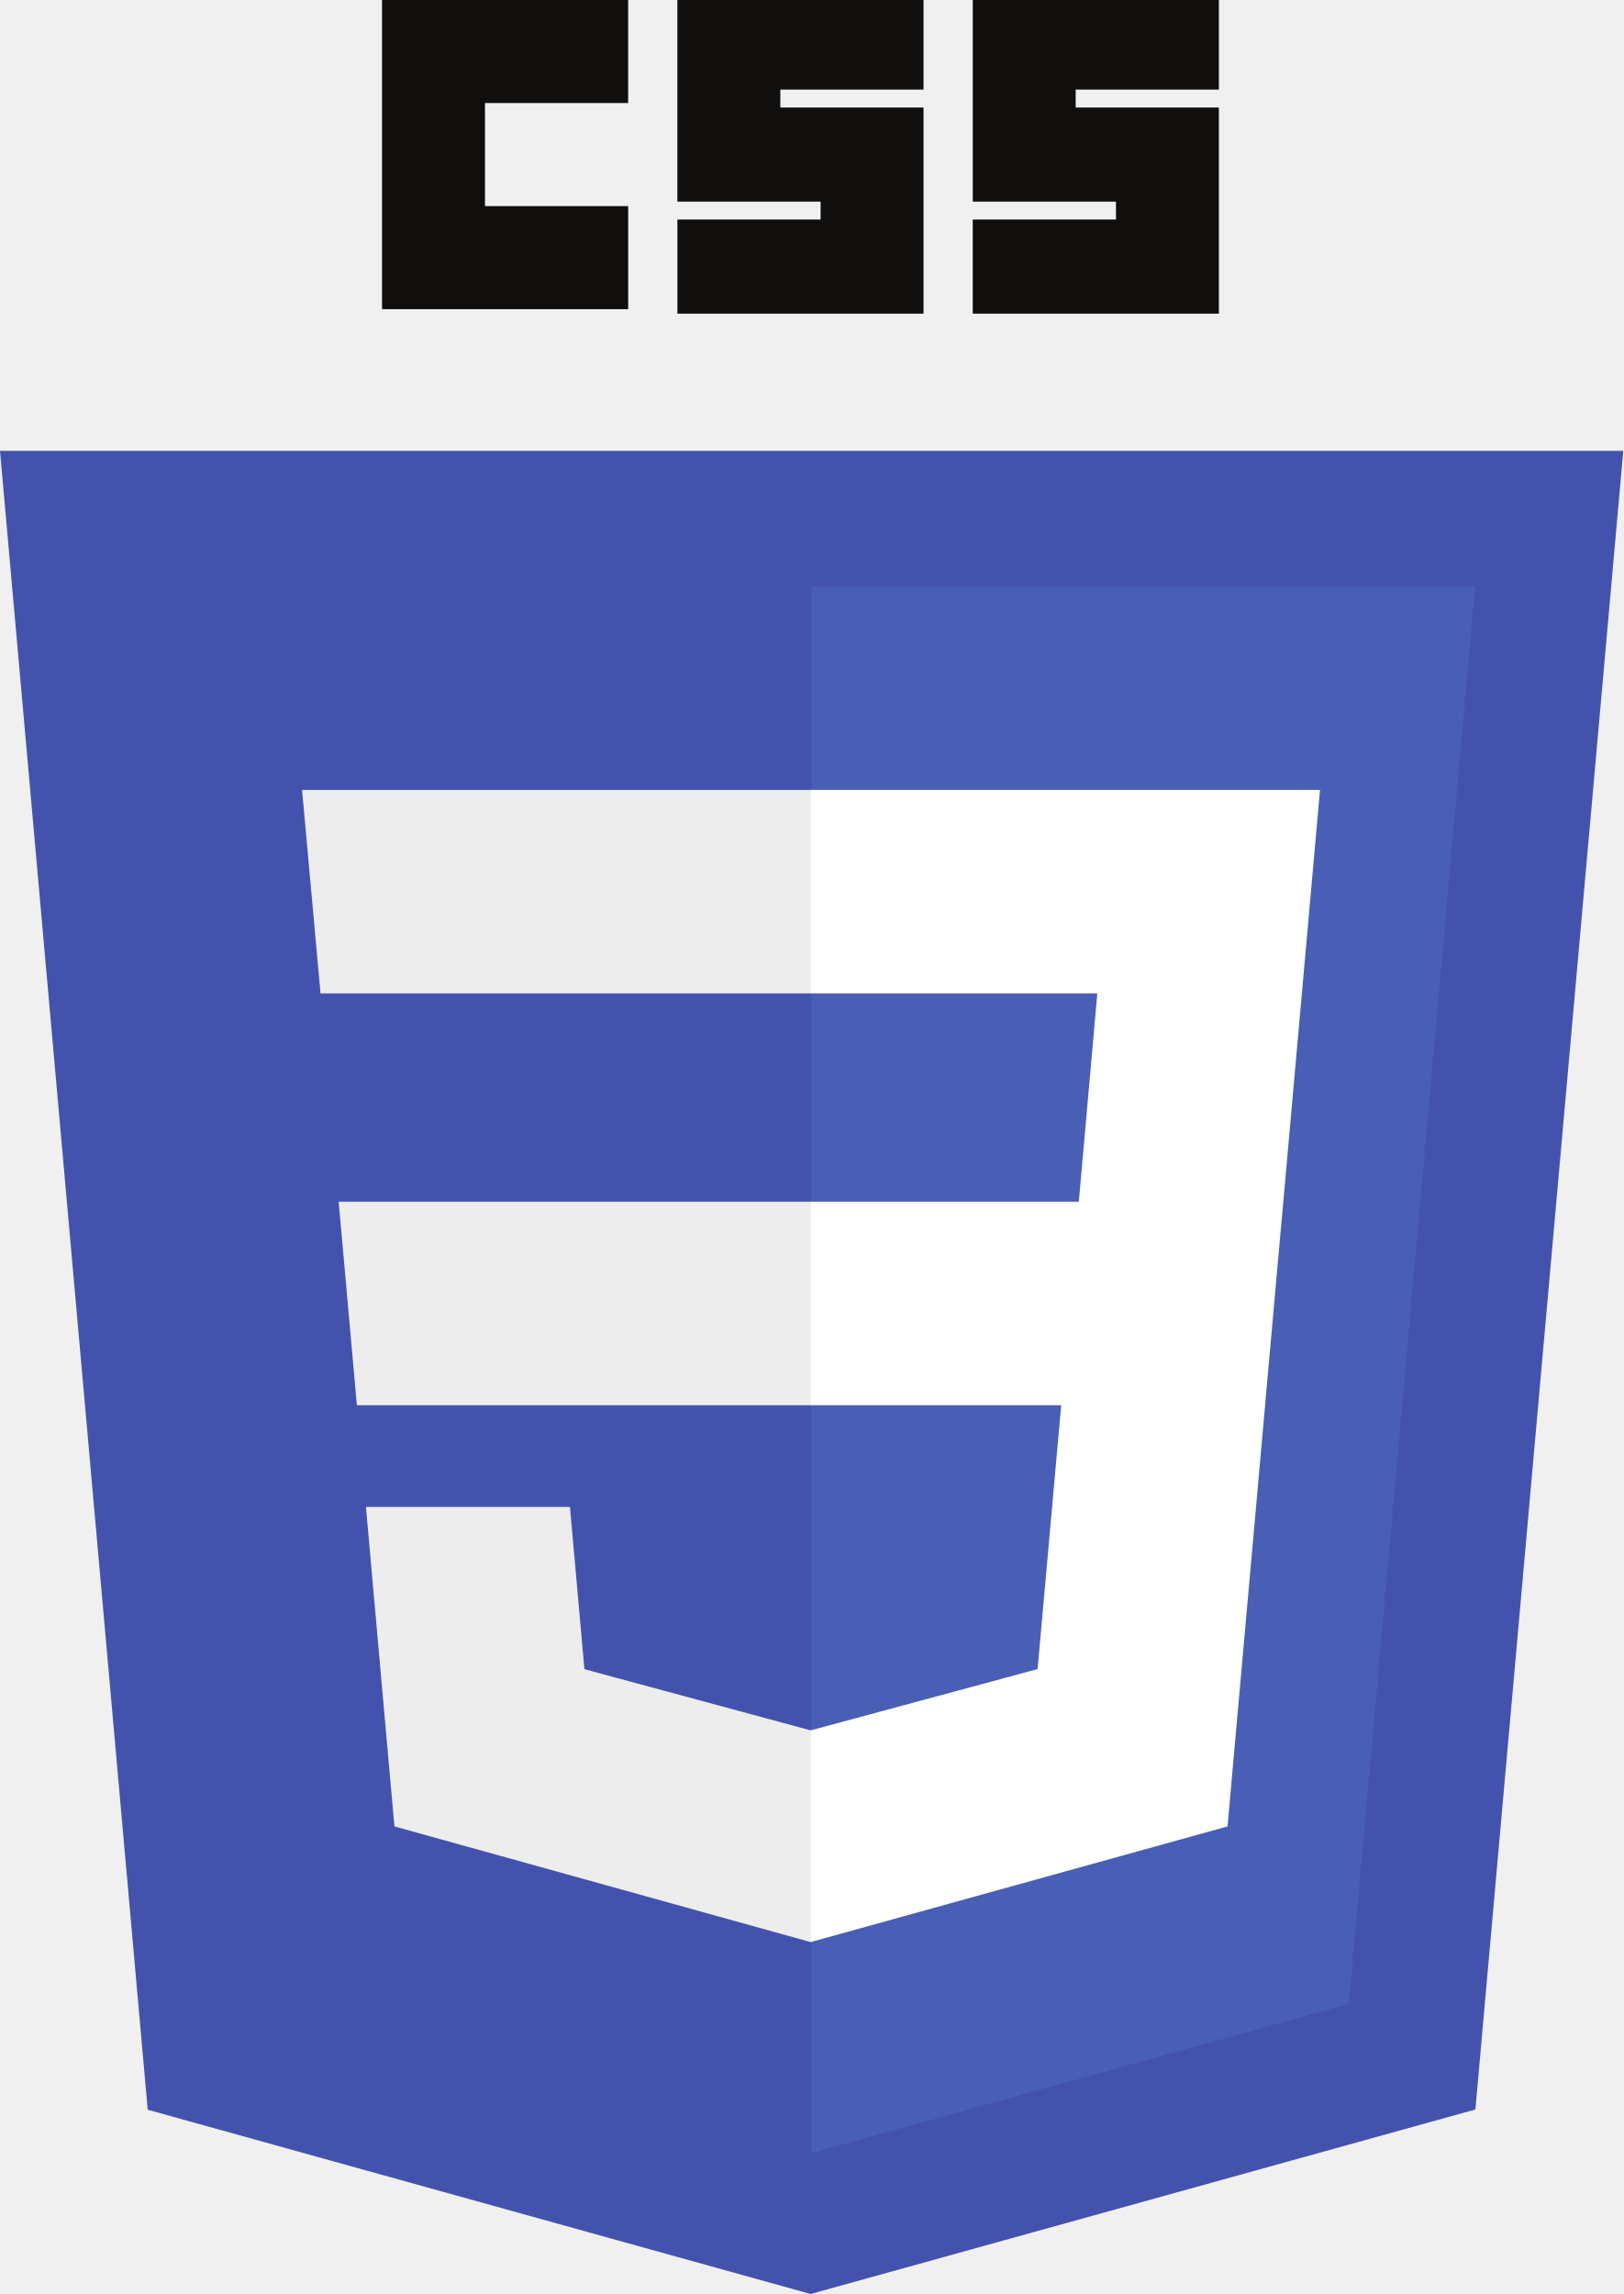
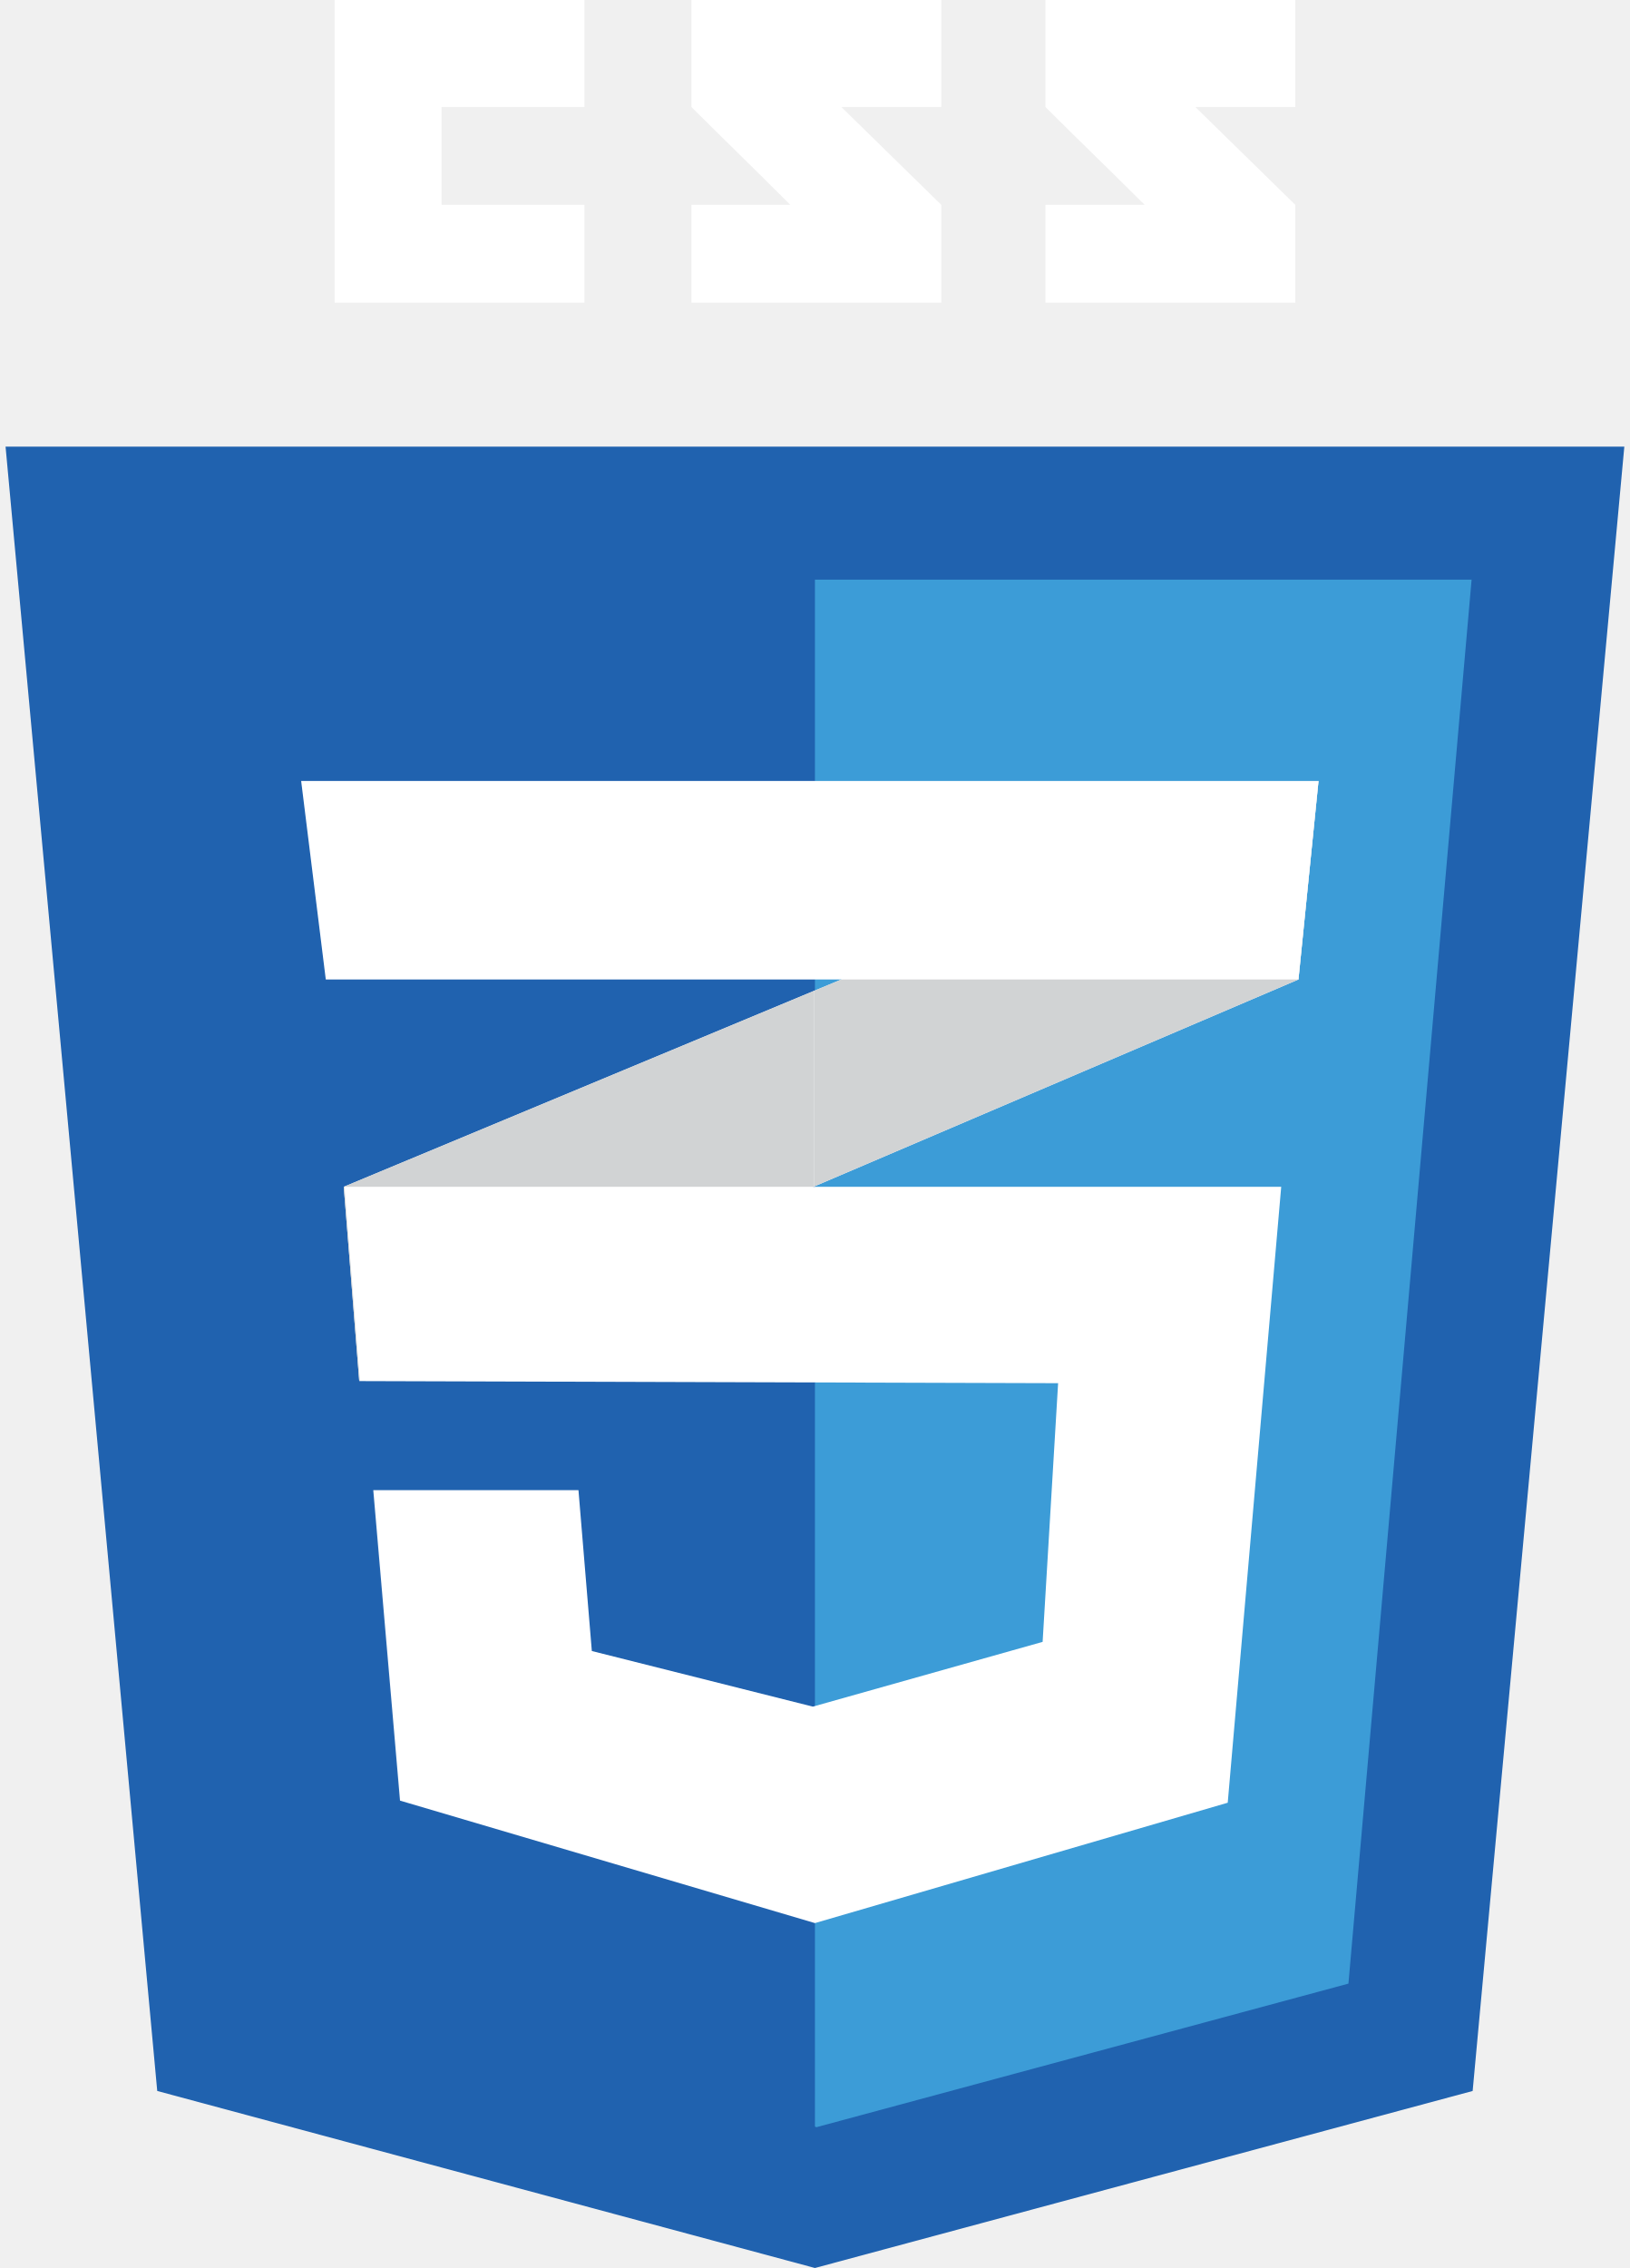
- <svg xmlns="http://www.w3.org/2000/svg" width="46" height="65" viewBox="0 0 46 65" fill="none">
-   <path d="M22.972 65L4.186 59.779L0 12.774H46L41.809 59.772L22.972 65Z" fill="#4353AD" />
-   <path d="M38.222 56.779L41.803 16.618H23V61.004L38.222 56.779Z" fill="#485FB5" />
-   <path d="M23 49.023L22.975 49.03L16.561 47.296L16.151 42.699H10.37L11.177 51.751L22.974 55.029L23 55.022V49.023ZM8.56 22.383L9.083 28.148H23V22.383H8.56ZM9.597 34.051L10.113 39.816H23V34.051H9.597Z" fill="#EDEDED" />
-   <path d="M27.565 6.38962e-05H34.54V2.539H30.482V3.047H34.54V8.887H27.565V6.221H31.624V5.713H27.566V6.38962e-05H27.565ZM19.196 6.38962e-05H26.17V2.539H22.112V3.047H26.17V8.887H19.196V6.221H23.254V5.713H19.195V6.38962e-05H19.196ZM10.826 6.38962e-05H17.8V2.92H13.743V5.84H17.801V8.76H10.826V6.38962e-05Z" fill="#100F0D" />
-   <path d="M36.366 34.051L37.406 22.383H22.98V28.148H31.095L30.571 34.051H22.98V39.816H30.072L29.403 47.293L22.98 49.028V55.026L34.786 51.751L34.872 50.777L36.226 35.599L36.366 34.051Z" fill="white" />
+ <svg xmlns="http://www.w3.org/2000/svg" xmlns:xlink="http://www.w3.org/1999/xlink" xml:space="preserve" width="46px" height="64px" version="1.1" style="shape-rendering:geometricPrecision; text-rendering:geometricPrecision; image-rendering:optimizeQuality; fill-rule:evenodd; clip-rule:evenodd" viewBox="0 0 46 64.44">
+   <defs>
+     <style type="text/css">
+    
+     .fil0 {fill:#2062AF;fill-rule:nonzero}
+     .fil1 {fill:#3C9CD7;fill-rule:nonzero}
+     .fil2 {fill:white;fill-rule:nonzero}
+     .fil6 {fill:white;fill-rule:nonzero;fill-opacity:0.051}
+     .fil3 {fill:url(#id0);fill-rule:nonzero}
+     .fil4 {fill:url(#id1);fill-rule:nonzero}
+     .fil5 {fill:url(#id2);fill-rule:nonzero}
+     .fil7 {fill:url(#id3);fill-rule:nonzero}
+    
+   </style>
+     <linearGradient id="id0" gradientUnits="userSpaceOnUse" x1="-270.63" y1="-341.98" x2="-270.63" y2="-353.09">
+       <stop offset="0" style="stop-opacity:1; stop-color:#D1D3D4" />
+       <stop offset="0.388" style="stop-opacity:0; stop-color:#D1D3D4" />
+       <stop offset="1" style="stop-opacity:1; stop-color:#D1D3D4" />
+     </linearGradient>
+     <linearGradient id="id1" gradientUnits="userSpaceOnUse" xlink:href="#id0" x1="-256.77" y1="-347.46" x2="-256.77" y2="-358.99">
+   </linearGradient>
+     <linearGradient id="id2" gradientUnits="userSpaceOnUse" x1="-277.35" y1="-337.04" x2="-250.73" y2="-337.04">
+       <stop offset="0" style="stop-opacity:1; stop-color:#E8E7E5" />
+       <stop offset="1" style="stop-opacity:1; stop-color:white" />
+     </linearGradient>
+     <linearGradient id="id3" gradientUnits="userSpaceOnUse" xlink:href="#id2" x1="-278.58" y1="-356.24" x2="-249.64" y2="-356.24">
+   </linearGradient>
+   </defs>
+   <g id="Layer_x0020_1">
+     <g id="SVGRepo_iconCarrier">
+       <polygon class="fil0" points="41.69,59.41 23,64.44 4.31,59.41 0,12.69 46,12.69 " />
+       <polygon class="fil1" points="23,16.47 23,60.42 23.04,60.44 38.16,56.36 41.66,16.47 " />
+       <path class="fil2" d="M12.39 5.82l0 -2.78 4.06 0 0 -3.04 -7.1 0 0 8.6 7.1 0 0 -2.78 -4.06 0zm11.36 -2.78l2.84 0 0 -3.04 -7.1 0 0 3.04c0.95,0.95 1.44,1.41 2.81,2.78 -0.8,0 -2.81,0 -2.81,0l0 2.78 7.1 0 0 -2.78 -2.84 -2.78zm10.06 0l2.84 0 0 -3.04 -7.1 0 0 3.04c0.95,0.95 1.44,1.41 2.82,2.78 -0.81,0 -2.82,0 -2.82,0l0 2.78 7.1 0 0 -2.78 -2.84 -2.78z" />
+       <polygon class="fil2" points="22.98,28.15 9.61,33.72 10.05,39.24 22.98,33.71 36.74,27.83 37.31,22.19 22.98,28.15 " />
+       <polygon class="fil3" points="9.61,33.72 10.05,39.24 22.98,33.71 22.98,28.15 9.61,33.72 " />
+       <polygon class="fil4" points="37.31,22.19 22.98,28.15 22.98,33.71 36.74,27.83 37.31,22.19 " />
+       <polygon class="fil5" points="9.63,33.72 10.07,39.24 29.91,39.3 29.47,46.65 22.94,48.49 16.66,46.91 16.28,42.34 10.45,42.34 11.21,51.16 23,54.64 34.73,51.22 36.25,33.72 " />
+       <path class="fil6" d="M22.98 33.72l-13.37 0 0.44 5.52 12.93 0.04 0 -5.56zm0 14.76l-0.06 0.01 -6.28 -1.58 -0.38 -4.57 -5.83 0 0.76 8.82 11.79 3.48 0 -6.16 0 0z" />
+       <polygon class="fil7" points="8.4,22.19 37.31,22.19 36.74,27.83 9.1,27.83 " />
+       <polygon class="fil6" points="22.98,22.19 8.4,22.19 9.1,27.83 22.98,27.83 " />
+     </g>
+   </g>
</svg>
